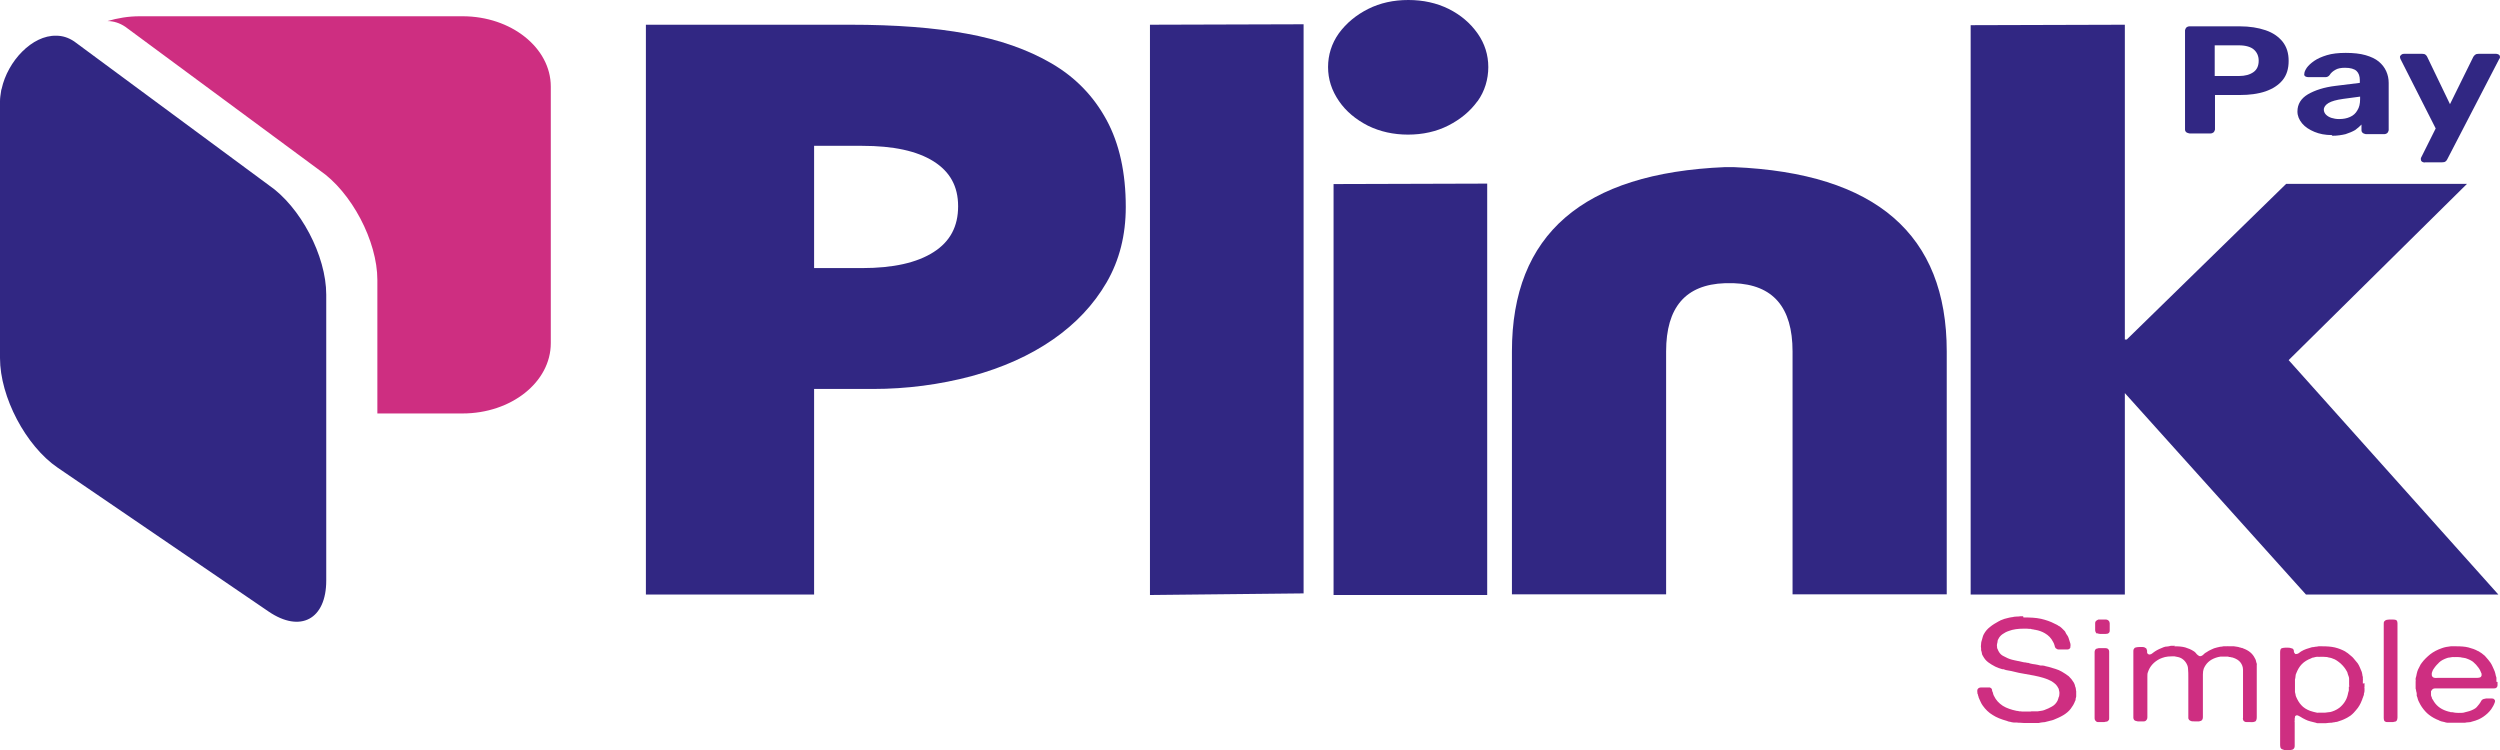
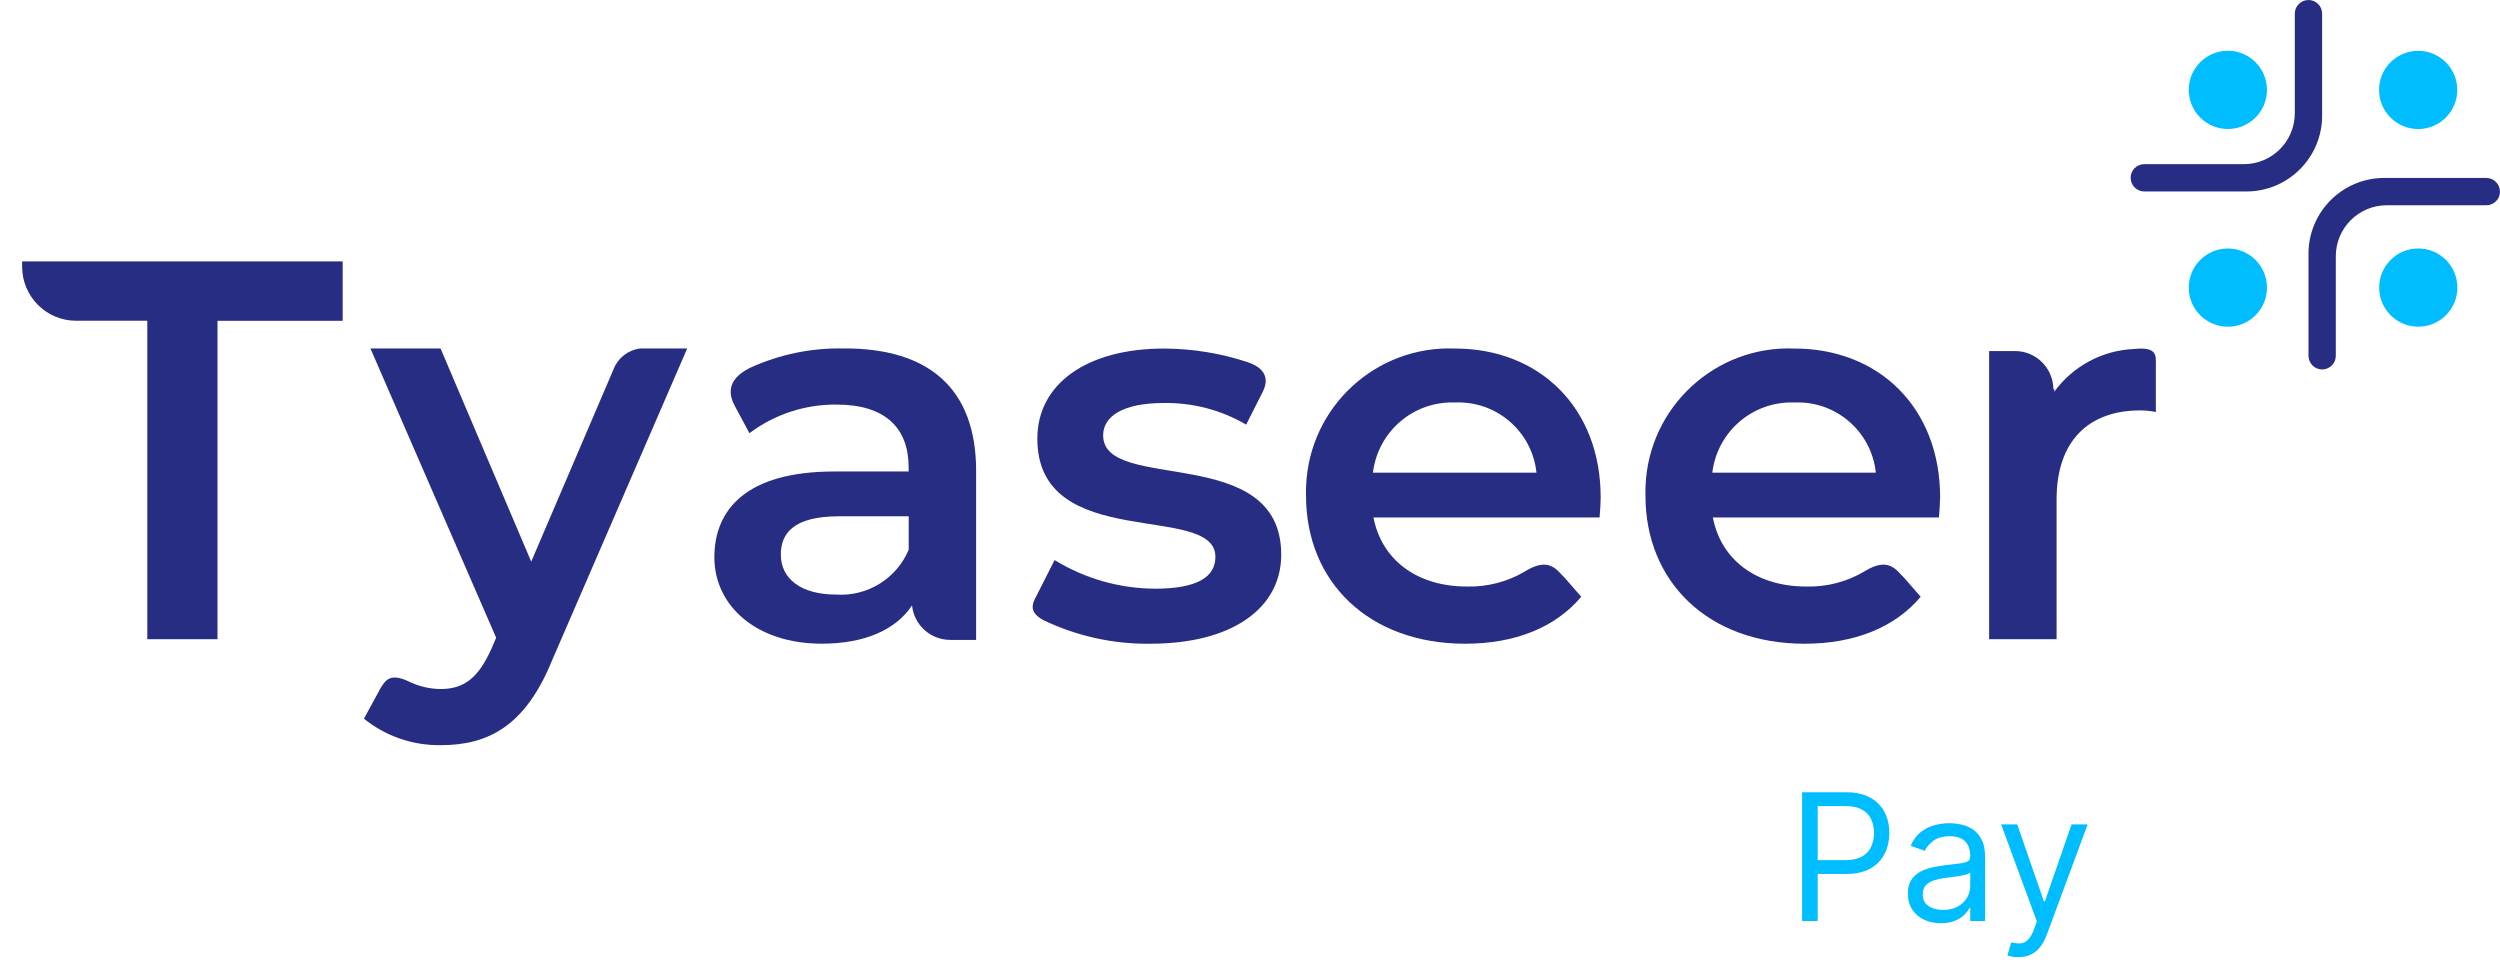
- <svg xmlns="http://www.w3.org/2000/svg" width="400" height="120" viewBox="0 0 400 120" fill="none">
-   <path d="M103.343 95.091V3.956H136.016C143.316 3.956 149.517 4.432 154.662 5.385C159.895 6.337 164.425 7.912 168.25 10.146C172.076 12.381 174.979 15.384 177.046 19.194C179.112 23.003 180.124 27.655 180.124 33.113C180.124 37.619 179.112 41.648 177.046 45.201C174.979 48.754 172.12 51.794 168.47 54.322C164.776 56.886 160.423 58.827 155.454 60.183C150.352 61.538 145.075 62.234 139.666 62.234H130.256V95.127H103.343V95.091ZM130.256 23.297V42.893H137.951C142.877 42.893 146.703 42.051 149.385 40.329C152.024 38.644 153.299 36.227 153.299 33.003C153.299 29.78 151.98 27.472 149.385 25.824C146.703 24.139 142.921 23.333 137.951 23.333H130.256V23.297Z" fill="#312783" />
-   <path d="M183.993 3.956L208.575 3.883V94.944L183.993 95.201V3.956Z" fill="#312783" />
-   <path d="M236.369 16.227C235.226 17.802 233.686 19.084 231.751 20.073C229.817 21.062 227.618 21.538 225.287 21.538C222.956 21.538 220.802 21.062 218.867 20.11C216.932 19.121 215.349 17.802 214.249 16.19C213.062 14.469 212.49 12.674 212.49 10.732C212.49 8.791 213.062 6.96 214.205 5.348C215.437 3.663 217.02 2.381 218.911 1.429C220.802 0.476 222.956 0 225.331 0C227.706 0 229.861 0.476 231.795 1.429C233.686 2.381 235.226 3.663 236.413 5.348C237.556 6.96 238.128 8.791 238.128 10.732C238.128 12.674 237.556 14.615 236.413 16.19L236.369 16.227ZM237.952 29.377V95.2H213.37V29.45L237.952 29.377Z" fill="#312783" />
-   <path d="M275.99 45.312C269.702 45.531 266.579 49.158 266.579 56.227V95.091H241.909V56.227C241.909 37.509 253.255 27.693 275.99 26.74H277.397C300.133 27.693 311.478 37.509 311.478 56.227V95.091H286.808V56.227C286.808 49.158 283.686 45.531 277.397 45.312H275.99Z" fill="#312783" />
-   <path d="M315.305 95.091V4.029L339.975 3.956V54.322H340.283L365.788 29.414H394.724L366.184 57.618L399.737 95.127H368.955L339.975 62.893V95.127H315.305V95.091Z" fill="#312783" />
-   <path d="M0.043 16.19C0.043 15.677 0.086 15.128 0.215 14.578C0.086 15.128 0.043 15.64 0.043 16.19Z" fill="#868686" />
-   <path d="M74.01 2.602H22.34C20.537 2.602 18.821 2.895 17.194 3.371C18.162 3.371 19.129 3.664 20.053 4.287L51.143 27.253C56.245 30.733 60.378 38.572 60.378 44.799V66.154H74.01C81.794 66.154 88.127 61.136 88.127 54.909V13.847C88.127 7.656 81.794 2.602 74.01 2.602Z" fill="#CE2E81" />
-   <path d="M52.199 47.179V92.893C52.199 99.083 48.065 101.317 42.964 97.838L9.235 74.834C4.134 71.354 0 63.516 0 57.289V16.19C0 15.677 0.088 15.128 0.176 14.578C0.176 14.469 0.22 14.322 0.264 14.212C1.231 9.78 5.145 5.604 9.015 5.714C9.982 5.714 10.95 6.007 11.873 6.63L42.964 29.597C48.065 33.076 52.199 40.915 52.199 47.142V47.179Z" fill="#312783" />
-   <path d="M350.352 21.356C350.352 21.356 349.956 21.282 349.824 21.172C349.692 21.062 349.604 20.916 349.604 20.733V4.836C349.604 4.836 349.692 4.506 349.824 4.396C349.956 4.286 350.132 4.213 350.352 4.213H358.356C359.939 4.213 361.302 4.433 362.489 4.836C363.677 5.239 364.556 5.861 365.216 6.667C365.875 7.51 366.183 8.499 366.183 9.744C366.183 10.989 365.875 12.015 365.216 12.821C364.556 13.627 363.633 14.213 362.489 14.616C361.302 15.019 359.939 15.202 358.356 15.202H354.398V20.733C354.398 20.733 354.31 21.062 354.178 21.172C354.046 21.282 353.87 21.356 353.65 21.356H350.308H350.352ZM354.354 12.162H358.224C359.235 12.162 359.983 11.942 360.554 11.539C361.126 11.136 361.39 10.513 361.39 9.707C361.39 8.975 361.126 8.389 360.642 7.949C360.159 7.51 359.323 7.253 358.224 7.253H354.354V12.162Z" fill="#312783" />
-   <path d="M373.087 21.612C372.031 21.612 371.108 21.429 370.316 21.099C369.525 20.77 368.821 20.33 368.337 19.744C367.854 19.158 367.59 18.535 367.59 17.839C367.59 16.667 368.162 15.751 369.261 15.092C370.404 14.432 371.855 13.956 373.702 13.737L377.572 13.26V12.821C377.572 12.198 377.396 11.685 377.045 11.356C376.693 11.026 376.077 10.843 375.198 10.843C374.538 10.843 374.01 10.953 373.658 11.172C373.263 11.392 372.955 11.649 372.735 12.015C372.559 12.235 372.339 12.345 372.075 12.345H369.305C369.305 12.345 368.909 12.308 368.821 12.198C368.689 12.088 368.645 11.978 368.689 11.832C368.689 11.539 368.821 11.246 369.085 10.843C369.349 10.476 369.745 10.11 370.272 9.744C370.8 9.378 371.46 9.085 372.295 8.828C373.131 8.572 374.142 8.462 375.329 8.462C376.517 8.462 377.616 8.572 378.496 8.828C379.375 9.085 380.079 9.414 380.607 9.854C381.134 10.293 381.53 10.806 381.794 11.392C382.058 11.978 382.19 12.601 382.19 13.26V20.843C382.19 20.843 382.102 21.172 381.97 21.282C381.838 21.392 381.662 21.465 381.442 21.465H378.54C378.54 21.465 378.188 21.392 378.056 21.282C377.924 21.172 377.836 21.026 377.836 20.843V19.927C377.572 20.22 377.22 20.513 376.825 20.806C376.385 21.062 375.857 21.282 375.286 21.465C374.67 21.612 373.966 21.722 373.175 21.722L373.087 21.612ZM374.274 19.048C374.934 19.048 375.505 18.938 375.989 18.718C376.517 18.498 376.913 18.132 377.176 17.656C377.484 17.18 377.616 16.594 377.616 15.861V15.458L374.89 15.825C373.834 15.971 373.043 16.191 372.559 16.484C372.075 16.777 371.811 17.143 371.811 17.546C371.811 17.839 371.943 18.132 372.163 18.352C372.383 18.572 372.691 18.755 373.043 18.865C373.395 18.975 373.79 19.048 374.23 19.048H374.274Z" fill="#312783" />
-   <path d="M387.951 26.008C387.951 26.008 387.643 25.971 387.511 25.861C387.379 25.751 387.335 25.641 387.335 25.495C387.335 25.495 387.335 25.421 387.335 25.348C387.335 25.275 387.379 25.238 387.423 25.128L389.71 20.55L384.081 9.451C384.081 9.451 383.993 9.231 383.993 9.121C383.993 8.975 384.081 8.865 384.213 8.755C384.345 8.645 384.477 8.608 384.653 8.608H387.511C387.775 8.608 387.951 8.645 388.083 8.755C388.215 8.865 388.303 8.975 388.347 9.085L391.997 16.667L395.735 9.085C395.735 9.085 395.911 8.828 396.042 8.755C396.174 8.645 396.35 8.608 396.614 8.608H399.385C399.385 8.608 399.692 8.645 399.824 8.755C399.956 8.865 400 8.975 400 9.121C400 9.194 400 9.304 399.868 9.451L391.557 25.495C391.557 25.495 391.425 25.751 391.293 25.824C391.161 25.934 390.985 25.971 390.721 25.971H387.951V26.008Z" fill="#312783" />
-   <path d="M323.747 98.791C324.803 98.791 325.726 98.827 326.562 99.01C327.353 99.194 328.101 99.45 328.716 99.78C328.848 99.853 328.936 99.889 329.024 99.926C329.112 99.963 329.244 100.036 329.332 100.109C329.332 100.109 329.42 100.182 329.464 100.182C329.464 100.182 329.552 100.219 329.596 100.256C329.596 100.256 329.684 100.329 329.728 100.366C329.772 100.402 329.816 100.439 329.86 100.476C329.948 100.549 329.992 100.622 330.08 100.695C330.168 100.769 330.212 100.842 330.3 100.915C330.388 100.988 330.431 101.062 330.475 101.171C330.519 101.245 330.563 101.355 330.607 101.428C330.783 101.648 330.915 101.867 331.003 102.16C331.091 102.417 331.179 102.71 331.267 103.003C331.267 103.113 331.311 103.259 331.267 103.406C331.267 103.552 331.267 103.662 331.179 103.736C331.091 103.845 330.959 103.919 330.739 103.919C330.519 103.919 330.344 103.919 330.124 103.919H329.86C329.86 103.919 329.728 103.919 329.64 103.919C329.552 103.919 329.464 103.919 329.42 103.919C329.376 103.919 329.288 103.919 329.2 103.882C329.2 103.882 329.112 103.882 329.068 103.809C329.068 103.809 328.98 103.772 328.936 103.736C328.804 103.589 328.76 103.443 328.716 103.223C328.672 103.04 328.585 102.856 328.497 102.71C328.189 102.087 327.749 101.648 327.177 101.318C326.738 101.062 326.254 100.878 325.638 100.769C325.506 100.769 325.418 100.732 325.286 100.695C325.154 100.695 325.066 100.695 324.935 100.622H324.715C324.715 100.622 324.407 100.585 324.275 100.585H323.835C322.868 100.585 322.076 100.695 321.417 100.952C321.065 101.062 320.713 101.245 320.405 101.465C320.097 101.684 319.877 101.941 319.745 102.234C319.658 102.344 319.614 102.49 319.614 102.6C319.614 102.747 319.57 102.856 319.526 103.04C319.526 103.15 319.482 103.296 319.526 103.443C319.526 103.589 319.526 103.736 319.614 103.845C319.745 104.212 319.921 104.468 320.097 104.651C320.273 104.834 320.581 105.018 320.933 105.164C321.329 105.384 321.768 105.53 322.296 105.64C322.78 105.75 323.307 105.86 323.835 105.97C324.011 105.97 324.187 106.007 324.319 106.043C324.495 106.043 324.671 106.08 324.803 106.153C325.066 106.226 325.33 106.263 325.638 106.3C325.902 106.336 326.21 106.41 326.474 106.483C326.562 106.483 326.606 106.483 326.65 106.483C326.694 106.483 326.782 106.483 326.826 106.483C327.001 106.483 327.177 106.556 327.309 106.593C327.485 106.629 327.661 106.666 327.793 106.703C328.145 106.812 328.541 106.922 328.892 107.032C329.244 107.142 329.596 107.289 329.904 107.472C330.3 107.692 330.651 107.948 331.003 108.204C331.311 108.497 331.575 108.827 331.795 109.193C331.883 109.34 331.927 109.486 331.971 109.596C331.971 109.743 332.059 109.889 332.103 110.036C332.103 110.109 332.147 110.219 332.147 110.292C332.147 110.366 332.147 110.475 332.191 110.585V111.061C332.191 111.061 332.191 111.171 332.191 111.245V111.428C332.191 111.428 332.147 111.684 332.103 111.794C332.103 111.941 332.103 112.051 332.015 112.16C331.927 112.38 331.839 112.6 331.707 112.82C331.575 113.04 331.443 113.223 331.311 113.406C331.003 113.809 330.607 114.138 330.124 114.431C329.64 114.724 329.112 114.944 328.585 115.164C328.409 115.237 328.233 115.274 328.057 115.311C327.881 115.347 327.705 115.42 327.485 115.457C327.265 115.53 327.089 115.567 326.869 115.567C326.65 115.567 326.43 115.64 326.21 115.677C326.122 115.677 326.034 115.677 325.902 115.677C325.77 115.677 325.682 115.677 325.594 115.677C325.462 115.677 325.374 115.677 325.242 115.677C325.11 115.677 325.023 115.677 324.891 115.677C324.803 115.677 324.671 115.677 324.495 115.677C324.319 115.677 324.187 115.677 324.099 115.677H323.791C323.791 115.677 323.439 115.64 323.22 115.64C323 115.64 322.868 115.64 322.692 115.604C322.604 115.604 322.56 115.604 322.472 115.604C322.384 115.604 322.296 115.604 322.208 115.604C321.988 115.604 321.812 115.53 321.636 115.494C321.461 115.494 321.285 115.42 321.109 115.347C320.185 115.091 319.438 114.798 318.822 114.395C318.206 114.029 317.679 113.516 317.239 112.893C317.107 112.71 316.975 112.49 316.887 112.27C316.799 112.05 316.667 111.831 316.579 111.574C316.579 111.464 316.535 111.391 316.491 111.281C316.491 111.171 316.491 111.098 316.403 111.025C316.403 110.878 316.359 110.732 316.359 110.549C316.359 110.366 316.403 110.256 316.491 110.182C316.579 110.073 316.755 109.999 316.931 109.999C317.151 109.999 317.371 109.999 317.547 109.999H317.767C317.767 109.999 317.899 109.999 317.986 109.999C318.074 109.999 318.162 109.999 318.206 109.999C318.25 109.999 318.338 109.999 318.382 109.999C318.514 110.073 318.602 110.109 318.646 110.182C318.69 110.256 318.734 110.329 318.734 110.439C318.734 110.512 318.734 110.622 318.822 110.695C318.822 110.805 318.91 110.915 318.91 111.025C318.91 111.135 318.998 111.245 319.042 111.355C319.35 112.014 319.833 112.527 320.449 112.93C320.757 113.113 321.109 113.296 321.461 113.406C321.812 113.516 322.208 113.662 322.648 113.735C322.78 113.735 322.956 113.772 323.088 113.809C323.22 113.809 323.395 113.809 323.527 113.845C323.527 113.845 323.615 113.845 323.659 113.845C323.703 113.845 323.791 113.845 323.835 113.845C323.923 113.845 324.011 113.845 324.099 113.845C324.187 113.845 324.275 113.845 324.407 113.845C324.495 113.845 324.583 113.845 324.715 113.845C324.847 113.845 324.979 113.845 325.067 113.809H325.242C325.242 113.809 325.418 113.809 325.506 113.809C325.594 113.809 325.682 113.809 325.77 113.809C325.814 113.809 325.858 113.809 325.902 113.809C325.946 113.809 325.99 113.809 326.078 113.809C326.21 113.809 326.386 113.735 326.562 113.735C326.738 113.735 326.869 113.662 327.045 113.626C327.529 113.442 327.969 113.259 328.321 113.04C328.716 112.82 328.98 112.527 329.2 112.124C329.244 112.014 329.288 111.867 329.332 111.757C329.332 111.648 329.42 111.501 329.464 111.391C329.464 111.281 329.508 111.135 329.508 110.952C329.508 110.768 329.508 110.659 329.464 110.549C329.464 110.475 329.42 110.402 329.42 110.366C329.42 110.329 329.42 110.256 329.376 110.182C329.244 109.926 329.112 109.706 328.936 109.523C328.76 109.34 328.541 109.193 328.277 109.01C327.881 108.79 327.441 108.607 326.957 108.461C326.474 108.314 325.99 108.204 325.462 108.095C324.935 107.985 324.407 107.911 323.835 107.801C323.263 107.692 322.736 107.618 322.252 107.472C321.944 107.399 321.68 107.325 321.373 107.289C321.065 107.252 320.801 107.179 320.537 107.069C320.537 107.069 320.493 107.069 320.449 107.069C320.405 107.069 320.405 107.069 320.361 107.069C320.185 106.996 320.009 106.959 319.789 106.886C319.614 106.812 319.438 106.739 319.262 106.666C318.822 106.446 318.47 106.226 318.118 105.97C317.767 105.714 317.503 105.384 317.283 104.981C317.195 104.834 317.107 104.688 317.107 104.541C317.107 104.395 317.019 104.212 316.975 104.029C316.975 103.955 316.975 103.919 316.975 103.882C316.975 103.845 316.975 103.772 316.975 103.736C316.931 103.552 316.931 103.333 316.975 103.04C316.975 102.747 317.063 102.527 317.107 102.38C317.151 102.197 317.195 102.051 317.239 101.904C317.283 101.758 317.327 101.611 317.415 101.465C317.679 100.988 317.986 100.622 318.426 100.292C318.822 99.963 319.262 99.706 319.789 99.413C319.789 99.413 319.877 99.377 319.921 99.34C319.965 99.34 320.009 99.34 320.053 99.267C320.449 99.084 320.933 98.937 321.461 98.827C321.592 98.827 321.724 98.754 321.856 98.754C321.988 98.754 322.12 98.717 322.252 98.681C322.384 98.681 322.56 98.644 322.736 98.644C322.912 98.644 323.088 98.644 323.22 98.607C323.263 98.607 323.351 98.607 323.483 98.607C323.615 98.607 323.659 98.607 323.703 98.607L323.747 98.791Z" fill="#CE2E81" />
-   <path d="M335.445 101.356C335.445 101.356 335.225 101.099 335.225 100.843C335.225 100.623 335.225 100.367 335.225 100.147V99.744C335.225 99.744 335.225 99.487 335.313 99.414C335.401 99.304 335.532 99.194 335.752 99.121C335.752 99.121 335.84 99.121 335.884 99.121C335.928 99.121 335.972 99.121 336.016 99.121C336.324 99.121 336.632 99.121 336.896 99.121C337.16 99.121 337.336 99.231 337.467 99.414C337.511 99.524 337.555 99.634 337.555 99.744V100.147C337.555 100.44 337.555 100.696 337.555 100.916C337.555 101.172 337.423 101.319 337.204 101.392C337.116 101.392 337.028 101.429 336.896 101.429H336.016C336.016 101.429 335.664 101.392 335.533 101.319L335.445 101.356ZM337.467 114.432C337.467 114.432 337.467 114.725 337.467 114.908C337.467 115.055 337.467 115.202 337.335 115.275C337.292 115.385 337.204 115.421 337.072 115.458C336.94 115.458 336.852 115.495 336.676 115.531H336.28C336.06 115.531 335.84 115.531 335.664 115.531C335.489 115.531 335.357 115.421 335.269 115.311C335.181 115.202 335.137 115.092 335.137 114.945V104.286C335.137 104.286 335.181 103.993 335.269 103.92C335.313 103.846 335.401 103.81 335.489 103.773C335.576 103.773 335.664 103.736 335.796 103.7C335.796 103.7 335.884 103.7 335.928 103.7C335.972 103.7 336.016 103.7 336.06 103.7C336.28 103.7 336.544 103.7 336.808 103.7C337.072 103.7 337.248 103.773 337.335 103.883C337.423 103.993 337.467 104.103 337.467 104.249V114.432Z" fill="#CE2E81" />
-   <path d="M347.845 103.406C348.549 103.406 349.121 103.443 349.648 103.589C350.132 103.736 350.572 103.919 350.968 104.175C351.099 104.249 351.231 104.359 351.319 104.469C351.407 104.615 351.539 104.725 351.671 104.835C351.671 104.835 351.759 104.908 351.847 104.945C351.935 104.981 352.023 105.018 352.111 104.981C352.287 104.945 352.463 104.835 352.595 104.688C352.727 104.542 352.858 104.432 353.034 104.359C353.298 104.175 353.562 104.029 353.826 103.919C354.09 103.773 354.398 103.663 354.749 103.589C354.881 103.553 355.057 103.516 355.233 103.48C355.409 103.48 355.585 103.443 355.761 103.406C355.849 103.406 355.937 103.406 356.025 103.406H356.289C356.289 103.406 356.508 103.37 356.684 103.406C356.86 103.406 356.948 103.406 357.036 103.406C357.124 103.406 357.256 103.406 357.432 103.406C357.608 103.406 357.74 103.48 357.916 103.48C358.092 103.48 358.223 103.553 358.355 103.589C358.443 103.589 358.531 103.626 358.619 103.663C358.707 103.663 358.795 103.663 358.883 103.736C359.807 104.066 360.422 104.578 360.774 105.311C360.862 105.421 360.906 105.567 360.95 105.714C360.95 105.86 361.038 106.007 361.082 106.19C361.082 106.227 361.126 106.3 361.082 106.337C361.082 106.373 361.082 106.447 361.082 106.483V106.703C361.082 106.703 361.082 106.849 361.082 106.923C361.082 106.996 361.082 107.069 361.082 107.142V113.882C361.082 114.139 361.082 114.432 361.082 114.761C361.082 115.091 360.994 115.311 360.862 115.421C360.774 115.457 360.686 115.494 360.51 115.531C360.334 115.567 360.158 115.531 359.982 115.531C359.807 115.531 359.631 115.531 359.455 115.531C359.279 115.531 359.147 115.494 359.103 115.421C358.971 115.384 358.927 115.274 358.883 115.128C358.883 115.018 358.839 114.945 358.883 114.835C358.883 114.725 358.883 114.652 358.883 114.542C358.883 114.468 358.883 114.395 358.883 114.285C358.883 114.175 358.883 114.102 358.883 113.992V108.571C358.883 108.058 358.883 107.582 358.883 107.142C358.883 106.703 358.707 106.3 358.487 106.007C358.223 105.641 357.784 105.384 357.212 105.201C357.08 105.201 356.992 105.164 356.86 105.128C356.728 105.128 356.596 105.128 356.508 105.055C356.42 105.055 356.333 105.055 356.157 105.055C355.981 105.055 355.893 105.055 355.805 105.055C355.717 105.055 355.629 105.055 355.541 105.055C355.453 105.055 355.365 105.055 355.277 105.055C355.013 105.091 354.749 105.164 354.53 105.238C353.562 105.567 352.946 106.153 352.595 106.996C352.507 107.252 352.463 107.545 352.463 107.912C352.463 108.241 352.463 108.608 352.463 108.937V114.761C352.463 114.945 352.419 115.091 352.331 115.201C352.243 115.311 352.067 115.384 351.847 115.421C351.627 115.421 351.407 115.421 351.143 115.421C350.836 115.421 350.616 115.421 350.44 115.311C350.264 115.238 350.176 115.091 350.132 114.945C350.132 114.761 350.132 114.578 350.132 114.359V108.388C350.132 107.912 350.132 107.436 350.088 107.033C350.088 106.593 349.912 106.263 349.692 105.934C349.472 105.641 349.252 105.458 348.989 105.311C348.725 105.164 348.373 105.091 347.933 105.018C347.845 105.018 347.801 105.018 347.713 105.018H347.449C347.054 105.018 346.702 105.055 346.394 105.128C346.086 105.201 345.822 105.311 345.559 105.421C344.635 105.897 343.975 106.593 343.668 107.545C343.58 107.729 343.58 107.985 343.58 108.241C343.58 108.498 343.58 108.754 343.58 108.974V114.725C343.58 114.945 343.536 115.091 343.404 115.238C343.316 115.348 343.184 115.421 343.008 115.421C342.832 115.421 342.612 115.421 342.436 115.421H342.041C342.041 115.421 341.821 115.384 341.733 115.348C341.645 115.348 341.557 115.274 341.469 115.201C341.381 115.091 341.337 114.981 341.337 114.835V104.139C341.337 104.139 341.337 103.882 341.469 103.773C341.513 103.663 341.601 103.626 341.733 103.589C341.865 103.553 342.128 103.516 342.436 103.516C342.744 103.516 343.008 103.516 343.14 103.589C343.272 103.663 343.404 103.736 343.448 103.809C343.448 103.882 343.492 103.992 343.536 104.102C343.536 104.212 343.536 104.322 343.536 104.395C343.536 104.505 343.58 104.578 343.668 104.615C343.712 104.688 343.8 104.725 343.931 104.725C343.931 104.725 344.019 104.688 344.063 104.688C344.107 104.688 344.151 104.688 344.195 104.652C344.327 104.578 344.415 104.505 344.503 104.432C344.591 104.359 344.723 104.285 344.811 104.212C345.207 103.956 345.69 103.736 346.174 103.553C346.35 103.48 346.526 103.443 346.746 103.443C346.922 103.443 347.142 103.37 347.318 103.333C347.449 103.333 347.537 103.333 347.669 103.333C347.801 103.333 347.889 103.333 348.021 103.333L347.845 103.406Z" fill="#CE2E81" />
-   <path d="M378.321 109.304C378.321 109.304 378.321 109.487 378.321 109.597C378.321 109.707 378.321 109.816 378.321 109.89C378.321 109.963 378.277 110.036 378.321 110.109C378.321 110.183 378.321 110.256 378.321 110.293C378.321 110.403 378.321 110.476 378.321 110.549C378.321 110.696 378.277 110.842 378.233 110.952C378.233 111.098 378.233 111.245 378.145 111.355C378.145 111.465 378.057 111.611 378.013 111.721C378.013 111.831 377.925 111.941 377.881 112.087C377.661 112.674 377.353 113.186 376.958 113.626C376.826 113.772 376.738 113.882 376.606 114.029C376.474 114.175 376.342 114.285 376.21 114.395L376.078 114.505C376.078 114.505 375.814 114.652 375.726 114.725C375.594 114.798 375.506 114.871 375.33 114.945C375.111 115.054 374.891 115.164 374.671 115.238C374.407 115.311 374.187 115.421 373.923 115.494C373.791 115.494 373.615 115.531 373.483 115.567C373.352 115.567 373.22 115.604 373.044 115.641H372.956C372.956 115.641 372.912 115.641 372.868 115.641C372.692 115.641 372.472 115.677 372.12 115.714C371.812 115.714 371.549 115.714 371.373 115.714H371.241C371.241 115.714 370.977 115.714 370.889 115.714C370.757 115.714 370.669 115.714 370.537 115.641C370.229 115.567 369.921 115.494 369.658 115.421C369.394 115.348 369.13 115.274 368.866 115.128C368.558 114.981 368.294 114.835 368.075 114.688C367.987 114.652 367.899 114.578 367.723 114.505C367.591 114.432 367.415 114.432 367.327 114.505C367.239 114.542 367.195 114.615 367.195 114.688C367.195 114.761 367.195 114.835 367.151 114.945C367.151 114.981 367.151 115.054 367.151 115.091C367.151 115.128 367.151 115.201 367.151 115.274C367.151 115.384 367.107 115.457 367.151 115.567C367.151 115.677 367.151 115.787 367.151 115.86V119.304C367.151 119.523 367.107 119.706 366.975 119.816C366.887 119.926 366.755 119.963 366.535 119.999C366.315 119.999 366.14 119.999 365.92 119.999H365.48C365.48 119.999 365.26 119.926 365.172 119.89C365.084 119.89 365.04 119.816 364.952 119.743C364.864 119.633 364.82 119.45 364.82 119.23C364.82 119.01 364.82 118.791 364.82 118.644V104.835C364.82 104.652 364.82 104.469 364.82 104.285C364.82 104.102 364.864 103.919 364.952 103.809C364.996 103.736 365.128 103.699 365.304 103.663C365.48 103.626 365.7 103.626 365.92 103.626C366.14 103.626 366.359 103.626 366.535 103.699C366.711 103.736 366.843 103.773 366.887 103.846C366.975 103.919 367.019 104.029 367.019 104.139C367.019 104.249 367.019 104.359 367.107 104.469C367.107 104.505 367.195 104.542 367.195 104.578C367.195 104.615 367.239 104.615 367.283 104.652C367.503 104.652 367.635 104.615 367.811 104.505C367.943 104.395 368.075 104.285 368.206 104.212C368.69 103.919 369.262 103.736 369.921 103.553C370.097 103.553 370.273 103.516 370.449 103.48C370.625 103.48 370.801 103.443 370.977 103.406C371.065 103.406 371.153 103.406 371.241 103.406C371.373 103.406 371.417 103.406 371.461 103.406C372.252 103.406 372.956 103.443 373.571 103.589C374.187 103.736 374.715 103.956 375.199 104.212C375.286 104.285 375.374 104.322 375.462 104.395C375.55 104.432 375.638 104.505 375.726 104.578L375.814 104.652C375.814 104.652 375.858 104.688 375.902 104.725C375.99 104.798 376.078 104.871 376.21 104.981C376.342 105.091 376.43 105.164 376.518 105.274C376.738 105.531 376.958 105.824 377.221 106.117C377.353 106.3 377.485 106.556 377.573 106.776C377.661 107.033 377.793 107.252 377.881 107.509C377.881 107.619 377.969 107.765 377.969 107.912C377.969 108.058 378.013 108.168 378.057 108.315C378.057 108.388 378.057 108.425 378.057 108.498C378.057 108.534 378.057 108.608 378.057 108.644C378.057 108.718 378.101 108.791 378.057 108.901C378.057 109.011 378.057 109.084 378.057 109.157V109.377L378.321 109.304ZM375.858 109.926C375.858 109.926 375.902 109.743 375.858 109.633C375.858 109.523 375.858 109.414 375.858 109.34C375.858 109.084 375.858 108.827 375.858 108.608C375.858 108.388 375.77 108.168 375.682 107.948C375.682 107.838 375.594 107.765 375.594 107.655C375.594 107.545 375.506 107.472 375.462 107.362C375.243 106.959 374.935 106.556 374.495 106.153C374.055 105.787 373.659 105.494 373.264 105.384C373.132 105.311 372.956 105.274 372.824 105.238C372.648 105.238 372.516 105.164 372.34 105.128C372.164 105.128 371.988 105.091 371.768 105.091H371.153C371.153 105.091 371.065 105.128 370.933 105.091C370.845 105.091 370.757 105.091 370.669 105.091C370.493 105.091 370.361 105.164 370.185 105.201C370.009 105.201 369.877 105.274 369.746 105.348C369.174 105.567 368.69 105.86 368.294 106.263C367.899 106.666 367.635 107.142 367.415 107.692C367.327 107.875 367.283 108.022 367.283 108.205C367.283 108.388 367.239 108.534 367.195 108.718C367.195 108.791 367.195 108.827 367.195 108.901C367.195 108.974 367.195 109.011 367.195 109.084V109.267C367.195 109.267 367.195 109.45 367.195 109.597C367.195 109.743 367.195 109.853 367.195 109.926V110.109C367.195 110.109 367.195 110.219 367.195 110.293C367.195 110.366 367.195 110.403 367.195 110.439C367.195 110.476 367.195 110.549 367.195 110.586C367.195 110.622 367.195 110.696 367.195 110.732C367.195 110.842 367.283 110.989 367.283 111.098C367.283 111.208 367.327 111.355 367.371 111.465C367.591 111.978 367.855 112.454 368.206 112.82C368.558 113.223 369.042 113.516 369.614 113.736C369.965 113.846 370.317 113.956 370.713 114.029C370.801 114.029 370.845 114.065 370.933 114.029C371.021 114.029 371.065 114.029 371.153 114.029H371.373C371.373 114.029 371.637 114.029 371.768 114.029H371.988C371.988 114.029 372.384 113.992 372.56 113.956C372.736 113.956 372.912 113.919 373.132 113.846C373.703 113.663 374.187 113.37 374.539 113.04C374.891 112.71 375.199 112.307 375.418 111.831C375.506 111.611 375.594 111.392 375.638 111.172C375.682 110.952 375.726 110.732 375.814 110.476C375.814 110.403 375.814 110.329 375.814 110.256C375.814 110.183 375.814 110.109 375.814 110.036V109.853L375.858 109.926Z" fill="#CE2E81" />
-   <path d="M382.102 99.121H382.85C383.113 99.121 383.333 99.158 383.465 99.268C383.553 99.377 383.597 99.524 383.597 99.707C383.597 99.89 383.597 100.073 383.597 100.257V114.799C383.597 115.018 383.553 115.165 383.465 115.311C383.421 115.385 383.333 115.421 383.245 115.458C383.157 115.458 383.026 115.495 382.894 115.531H382.498C382.498 115.531 382.102 115.531 381.926 115.531C381.75 115.531 381.618 115.458 381.53 115.385C381.442 115.275 381.398 115.092 381.398 114.908C381.398 114.725 381.398 114.542 381.398 114.322V100.367C381.398 100.367 381.398 100 381.398 99.817C381.398 99.634 381.398 99.487 381.53 99.377C381.618 99.268 381.75 99.194 381.926 99.158C381.926 99.158 382.014 99.158 382.058 99.158C382.102 99.158 382.146 99.158 382.19 99.158L382.102 99.121Z" fill="#CE2E81" />
-   <path d="M399.605 109.12C399.605 109.12 399.605 109.45 399.605 109.633C399.605 109.816 399.517 109.963 399.429 110.036C399.341 110.109 399.209 110.146 399.033 110.146C398.857 110.146 398.681 110.146 398.417 110.146C398.153 110.146 397.978 110.146 397.758 110.146C397.538 110.146 397.362 110.146 397.186 110.146H390.106C390.106 110.146 389.798 110.146 389.666 110.146C389.534 110.146 389.402 110.146 389.314 110.219C389.226 110.219 389.183 110.329 389.095 110.403C389.095 110.439 389.007 110.512 388.963 110.586C388.963 110.659 388.963 110.769 388.963 110.842C388.963 110.915 388.963 110.989 388.963 111.062C388.963 111.135 388.963 111.172 388.963 111.245C388.963 111.355 389.051 111.501 389.095 111.611C389.095 111.758 389.183 111.868 389.27 111.978C389.71 112.82 390.414 113.406 391.381 113.736C391.513 113.772 391.601 113.809 391.733 113.846C391.865 113.846 391.997 113.919 392.129 113.956C392.173 113.956 392.261 113.956 392.393 113.956C392.657 114.029 393.008 114.065 393.404 114.065C393.8 114.065 394.152 114.065 394.416 113.956C394.679 113.882 394.899 113.846 395.119 113.772C395.339 113.699 395.515 113.626 395.735 113.516C395.955 113.406 396.131 113.296 396.263 113.15C396.394 113.003 396.526 112.857 396.658 112.674C396.79 112.527 396.878 112.344 396.966 112.197C397.054 112.014 397.186 111.904 397.406 111.831C397.494 111.831 397.582 111.794 397.758 111.758C397.934 111.758 398.11 111.758 398.241 111.758C398.417 111.758 398.549 111.758 398.725 111.758C398.857 111.758 398.989 111.794 399.033 111.868C399.209 111.978 399.253 112.161 399.165 112.381C399.033 112.783 398.813 113.15 398.593 113.479C398.241 113.956 397.802 114.359 397.318 114.688C396.834 115.018 396.263 115.274 395.515 115.457C395.339 115.531 395.163 115.567 394.943 115.567C394.767 115.567 394.548 115.604 394.372 115.641C394.284 115.641 394.196 115.641 394.108 115.641C394.02 115.641 393.932 115.641 393.844 115.641H393.58C393.58 115.641 393.36 115.641 393.272 115.641C393.184 115.641 393.052 115.641 392.964 115.641H392.701C392.701 115.641 392.525 115.641 392.437 115.641C392.349 115.641 392.305 115.641 392.217 115.641C392.129 115.641 392.041 115.641 391.909 115.641C391.777 115.641 391.689 115.641 391.601 115.641C391.425 115.641 391.249 115.567 391.117 115.531C390.942 115.494 390.81 115.457 390.634 115.421C390.546 115.421 390.502 115.384 390.458 115.348C390.414 115.348 390.326 115.348 390.282 115.274C390.018 115.164 389.71 115.054 389.402 114.871C388.875 114.578 388.391 114.212 388.039 113.809C387.643 113.37 387.336 112.93 387.072 112.381C386.984 112.197 386.896 112.051 386.852 111.868C386.808 111.685 386.764 111.501 386.676 111.318C386.676 111.245 386.676 111.208 386.676 111.172C386.676 111.135 386.676 111.062 386.676 110.989C386.676 110.879 386.632 110.732 386.588 110.586C386.588 110.439 386.544 110.293 386.5 110.183V109.853C386.5 109.853 386.5 109.707 386.5 109.597C386.5 109.487 386.5 109.377 386.5 109.304V109.047C386.5 109.047 386.544 108.901 386.5 108.791C386.5 108.718 386.5 108.608 386.5 108.534C386.588 108.278 386.632 108.058 386.676 107.802C386.72 107.545 386.808 107.326 386.896 107.106C386.984 106.923 387.072 106.776 387.16 106.593C387.248 106.41 387.336 106.227 387.467 106.08C387.863 105.531 388.347 105.091 388.831 104.688C389.358 104.285 389.974 103.956 390.722 103.699C390.942 103.626 391.161 103.553 391.381 103.516C391.601 103.48 391.865 103.443 392.129 103.406C392.217 103.406 392.305 103.406 392.393 103.406C392.481 103.406 392.569 103.406 392.657 103.406C392.657 103.406 392.745 103.406 392.788 103.406C392.832 103.406 392.876 103.406 392.92 103.406C393.712 103.406 394.372 103.443 394.943 103.589C395.515 103.736 396.043 103.919 396.482 104.175C396.57 104.175 396.658 104.249 396.702 104.285C396.746 104.322 396.834 104.395 396.878 104.395C397.01 104.505 397.186 104.578 397.318 104.725C397.494 104.835 397.626 104.981 397.714 105.091C398.022 105.421 398.241 105.714 398.461 106.007C398.593 106.19 398.681 106.373 398.769 106.556C398.857 106.74 398.945 106.959 399.033 107.142C399.121 107.326 399.209 107.545 399.253 107.765C399.297 107.985 399.341 108.205 399.429 108.425C399.429 108.534 399.429 108.644 399.429 108.754C399.429 108.864 399.429 108.974 399.429 109.084L399.605 109.12ZM396.922 108.351C396.922 108.351 397.01 108.205 397.054 108.095C397.054 107.985 397.054 107.875 397.054 107.802C396.922 107.472 396.79 107.142 396.57 106.849C396.307 106.483 396.043 106.19 395.735 105.934C395.427 105.677 395.031 105.494 394.504 105.311C394.372 105.311 394.24 105.238 394.108 105.238C393.976 105.238 393.844 105.201 393.712 105.164C393.58 105.164 393.404 105.128 393.228 105.128H392.745C392.745 105.128 392.613 105.164 392.569 105.128C392.481 105.128 392.437 105.128 392.393 105.128C392.261 105.128 392.085 105.201 391.953 105.201C391.821 105.201 391.689 105.238 391.557 105.274C391.029 105.458 390.59 105.677 390.282 105.97C389.974 106.263 389.666 106.593 389.402 106.996C389.358 107.069 389.27 107.179 389.226 107.289C389.183 107.399 389.139 107.545 389.095 107.655C389.095 107.802 389.051 107.912 389.095 108.058C389.095 108.168 389.183 108.278 389.27 108.351C389.402 108.461 389.666 108.498 390.018 108.461C390.37 108.461 390.678 108.461 390.942 108.461H395.163C395.427 108.461 395.779 108.461 396.175 108.461C396.57 108.461 396.834 108.425 396.966 108.278L396.922 108.351Z" fill="#CE2E81" />
+ <svg xmlns="http://www.w3.org/2000/svg" width="452" height="174" viewBox="0 0 452 174" fill="none">
+   <g filter="url(#filter0_d_539_7159)">
+     <path fill-rule="evenodd" clip-rule="evenodd" d="M152.77 63.009C146.838 62.846 140.952 64.049 135.559 66.525C131.114 68.767 131.841 71.568 132.951 73.579L135.501 78.32C140.057 74.898 145.612 73.079 151.306 73.149C159.987 73.149 164.281 77.344 164.281 84.468V85.246H150.818C135.013 85.246 129.156 92.068 129.156 100.766C129.156 109.465 136.669 116.379 148.575 116.379C156.321 116.379 161.957 113.881 164.897 109.453C165.251 112.992 168.226 115.682 171.777 115.694H176.483V85.147C176.483 70.121 167.802 62.998 152.776 62.998M151.126 107.495C144.88 107.495 141.172 104.671 141.172 100.272C141.172 96.466 143.421 93.346 151.707 93.346H164.293V99.395C162.09 104.636 156.791 107.89 151.12 107.495" fill="#272D83" />
+   </g>
+   <g filter="url(#filter1_d_539_7159)">
+     <path fill-rule="evenodd" clip-rule="evenodd" d="M289.402 89.942C289.402 73.649 278.275 63.016 263.063 63.016C248.763 62.446 236.712 73.579 236.143 87.879C236.12 88.472 236.114 89.064 236.131 89.651C236.131 105.171 247.45 116.386 264.911 116.386C273.888 116.386 281.204 113.457 285.887 107.896L282.918 104.486C281.547 103.213 280.21 100.534 275.771 103.277C272.581 105.183 268.914 106.142 265.201 106.043C256.125 106.043 249.786 101.168 248.322 93.556H289.205C289.304 92.382 289.402 90.924 289.402 89.948M263.063 72.772C270.553 72.44 277.009 77.995 277.793 85.456H248.229C249.118 78.013 255.568 72.493 263.057 72.772" fill="#272D83" />
+   </g>
+   <g filter="url(#filter2_d_539_7159)">
+     <path fill-rule="evenodd" clip-rule="evenodd" d="M350.774 89.942C350.774 73.649 339.646 63.016 324.434 63.016C310.134 62.446 298.083 73.579 297.514 87.879C297.491 88.472 297.485 89.064 297.502 89.651C297.502 105.171 308.821 116.386 326.282 116.386C335.259 116.386 342.575 113.457 347.258 107.896L344.289 104.486C342.918 103.213 341.581 100.534 337.142 103.277C333.946 105.189 330.28 106.147 326.561 106.043C317.485 106.043 311.146 101.168 309.681 93.556H350.564C350.663 92.382 350.762 90.924 350.762 89.948M324.423 72.772C331.912 72.44 338.368 77.995 339.152 85.456H309.588C310.477 78.013 316.927 72.498 324.417 72.772" fill="#272D83" />
+   </g>
+   <g filter="url(#filter3_d_539_7159)">
+     <path fill-rule="evenodd" clip-rule="evenodd" d="M208.038 116.382C222.675 116.382 231.646 110.031 231.646 100.28C231.646 79.891 199.45 89.24 199.45 78.718C199.45 75.301 202.965 72.866 210.38 72.866C215.621 72.773 220.786 74.121 225.307 76.771L228.363 70.728C228.898 69.606 229.81 66.939 225.655 65.504C220.763 63.877 215.638 63.041 210.478 63.017C196.428 63.017 187.55 69.455 187.55 79.31C187.55 100.089 219.746 90.71 219.746 100.676C219.746 104.284 216.527 106.434 208.817 106.434C202.407 106.399 196.132 104.609 190.67 101.262L187.376 107.759C186.597 109.205 185.964 110.693 188.706 112.151C194.732 115.028 201.344 116.48 208.026 116.387" fill="#272D83" />
+   </g>
+   <g filter="url(#filter4_d_539_7159)">
+     <path fill-rule="evenodd" clip-rule="evenodd" d="M359.633 63.462V115.565H371.829V90.29C371.829 79.656 377.68 74.2 386.954 74.2C387.901 74.206 388.848 74.305 389.778 74.49V66.025C389.778 64.444 390.156 62.631 385.873 63.096C380.127 63.328 374.798 66.176 371.411 70.824V70.202L371.248 70.406V70.382C371.236 66.571 368.145 63.48 364.334 63.468H359.633V63.462Z" fill="#272D83" />
+   </g>
+   <g filter="url(#filter5_d_539_7159)">
+     <path fill-rule="evenodd" clip-rule="evenodd" d="M26.638 115.563H39.322V57.998H61.955V47.265H4V48.247C4.017 53.622 8.37 57.98 13.744 57.992H26.632V115.563H26.638Z" fill="#272D83" />
+   </g>
+   <g filter="url(#filter6_d_539_7159)">
+     <path fill-rule="evenodd" clip-rule="evenodd" d="M110.949 66.715L96.045 101.544L79.653 63.008H66.975L89.705 115.303L88.828 117.354C86.475 122.526 83.953 124.577 79.653 124.577C77.654 124.554 75.69 124.083 73.895 123.206C70.449 121.561 69.659 123.13 68.857 124.321L65.801 129.94C69.746 133.124 74.685 134.815 79.752 134.722C88.433 134.722 95.069 131.114 99.851 119.307L124.243 63.008H115.713C113.569 63.281 111.739 64.699 110.949 66.715Z" fill="#272D83" />
+   </g>
+   <path d="M385.215 32.15C385.215 30.79 386.319 29.68 387.684 29.68H405.685C410.775 29.68 414.901 25.555 414.901 20.465V2.469C414.901 1.104 416.005 0 417.37 0C418.736 0 419.84 1.104 419.84 2.469V20.912C419.84 28.483 413.704 34.619 406.139 34.619H387.696C386.336 34.619 385.226 33.515 385.226 32.15" fill="#272D83" />
+   <path d="M452 34.641C452 36.001 450.896 37.111 449.531 37.111H431.53C426.439 37.111 422.314 41.236 422.314 46.326V64.327C422.314 65.693 421.21 66.797 419.844 66.797C418.479 66.797 417.375 65.693 417.375 64.327V45.879C417.375 38.308 423.511 32.172 431.076 32.172H449.519C450.879 32.172 451.988 33.276 451.988 34.641" fill="#272D83" />
+   <path d="M444.276 16.259C444.276 20.164 441.109 23.331 437.204 23.331C433.3 23.331 430.133 20.164 430.133 16.259C430.133 12.355 433.3 9.188 437.204 9.188C441.109 9.188 444.276 12.355 444.276 16.259Z" fill="#00BDFF" />
+   <path d="M409.869 51.999C409.869 55.904 406.703 59.07 402.798 59.07C398.893 59.07 395.727 55.904 395.727 51.999C395.727 48.094 398.893 44.928 402.798 44.928C406.703 44.928 409.869 48.094 409.869 51.999Z" fill="#00BDFF" />
+   <path d="M437.224 59.066C433.319 59.066 430.152 55.899 430.152 51.994C430.152 48.09 433.319 44.923 437.224 44.923C441.128 44.923 444.295 48.09 444.295 51.994C444.295 55.899 441.128 59.066 437.224 59.066Z" fill="#00BDFF" />
+   <path d="M402.798 23.322C398.893 23.322 395.727 20.155 395.727 16.25C395.727 12.346 398.893 9.179 402.798 9.179C406.703 9.179 409.869 12.346 409.869 16.25C409.869 20.155 406.703 23.322 402.798 23.322Z" fill="#00BDFF" />
+   <path d="M325.818 166.511V143.238H333.682C335.508 143.238 337 143.568 338.159 144.227C339.326 144.878 340.189 145.761 340.75 146.874C341.311 147.988 341.591 149.23 341.591 150.602C341.591 151.973 341.311 153.219 340.75 154.34C340.197 155.461 339.341 156.355 338.182 157.022C337.023 157.681 335.538 158.011 333.727 158.011H328.091V155.511H333.636C334.886 155.511 335.89 155.295 336.648 154.863C337.405 154.431 337.955 153.848 338.295 153.113C338.644 152.371 338.818 151.533 338.818 150.602C338.818 149.67 338.644 148.836 338.295 148.102C337.955 147.367 337.402 146.791 336.636 146.374C335.871 145.95 334.856 145.738 333.591 145.738H328.636V166.511H325.818ZM350.903 166.92C349.797 166.92 348.794 166.711 347.892 166.295C346.991 165.871 346.275 165.261 345.744 164.465C345.214 163.662 344.949 162.693 344.949 161.556C344.949 160.556 345.146 159.746 345.54 159.124C345.934 158.496 346.46 158.003 347.119 157.647C347.778 157.291 348.506 157.026 349.301 156.852C350.104 156.67 350.911 156.526 351.722 156.42C352.782 156.283 353.642 156.181 354.301 156.113C354.968 156.037 355.453 155.912 355.756 155.738C356.066 155.564 356.222 155.261 356.222 154.829V154.738C356.222 153.617 355.915 152.746 355.301 152.124C354.695 151.503 353.775 151.193 352.54 151.193C351.259 151.193 350.256 151.473 349.528 152.033C348.801 152.594 348.29 153.193 347.994 153.829L345.449 152.92C345.903 151.859 346.509 151.033 347.267 150.443C348.032 149.844 348.866 149.427 349.767 149.193C350.676 148.95 351.57 148.829 352.449 148.829C353.009 148.829 353.653 148.897 354.381 149.033C355.116 149.162 355.824 149.431 356.506 149.84C357.195 150.249 357.767 150.867 358.222 151.693C358.676 152.518 358.903 153.624 358.903 155.011V166.511H356.222V164.147H356.085C355.903 164.526 355.6 164.931 355.176 165.363C354.752 165.795 354.188 166.162 353.483 166.465C352.778 166.768 351.919 166.92 350.903 166.92ZM351.312 164.511C352.373 164.511 353.267 164.302 353.994 163.886C354.729 163.469 355.282 162.931 355.653 162.272C356.032 161.613 356.222 160.92 356.222 160.193V157.738C356.108 157.874 355.858 157.999 355.472 158.113C355.093 158.219 354.653 158.314 354.153 158.397C353.661 158.473 353.18 158.541 352.71 158.602C352.248 158.655 351.873 158.7 351.585 158.738C350.888 158.829 350.237 158.977 349.631 159.181C349.032 159.378 348.547 159.677 348.176 160.079C347.813 160.473 347.631 161.011 347.631 161.693C347.631 162.624 347.975 163.329 348.665 163.806C349.362 164.276 350.244 164.511 351.312 164.511ZM364.901 173.056C364.446 173.056 364.041 173.018 363.685 172.943C363.329 172.874 363.082 172.806 362.946 172.738L363.628 170.374C364.279 170.541 364.855 170.602 365.355 170.556C365.855 170.511 366.298 170.287 366.685 169.886C367.079 169.492 367.438 168.852 367.764 167.965L368.264 166.602L361.81 149.056H364.719L369.537 162.965H369.719L374.537 149.056H377.446L370.037 169.056C369.704 169.958 369.291 170.704 368.798 171.295C368.306 171.893 367.734 172.337 367.082 172.624C366.438 172.912 365.711 173.056 364.901 173.056Z" fill="#00BDFF" />
+   <defs>
+     <filter id="filter0_d_539_7159" x="125.156" y="62.995" width="55.328" height="61.385" filterUnits="userSpaceOnUse" color-interpolation-filters="sRGB">
+       <feFlood flood-opacity="0" result="BackgroundImageFix" />
+       <feColorMatrix in="SourceAlpha" type="matrix" values="0 0 0 0 0 0 0 0 0 0 0 0 0 0 0 0 0 0 127 0" result="hardAlpha" />
+       <feOffset dy="4" />
+       <feGaussianBlur stdDeviation="2" />
+       <feComposite in2="hardAlpha" operator="out" />
+       <feColorMatrix type="matrix" values="0 0 0 0 1 0 0 0 0 1 0 0 0 0 1 0 0 0 1 0" />
+       <feBlend mode="normal" in2="BackgroundImageFix" result="effect1_dropShadow_539_7159" />
+       <feBlend mode="normal" in="SourceGraphic" in2="effect1_dropShadow_539_7159" result="shape" />
+     </filter>
+     <filter id="filter1_d_539_7159" x="232.121" y="62.995" width="61.281" height="61.391" filterUnits="userSpaceOnUse" color-interpolation-filters="sRGB">
+       <feFlood flood-opacity="0" result="BackgroundImageFix" />
+       <feColorMatrix in="SourceAlpha" type="matrix" values="0 0 0 0 0 0 0 0 0 0 0 0 0 0 0 0 0 0 127 0" result="hardAlpha" />
+       <feOffset dy="4" />
+       <feGaussianBlur stdDeviation="2" />
+       <feComposite in2="hardAlpha" operator="out" />
+       <feColorMatrix type="matrix" values="0 0 0 0 1 0 0 0 0 1 0 0 0 0 1 0 0 0 1 0" />
+       <feBlend mode="normal" in2="BackgroundImageFix" result="effect1_dropShadow_539_7159" />
+       <feBlend mode="normal" in="SourceGraphic" in2="effect1_dropShadow_539_7159" result="shape" />
+     </filter>
+     <filter id="filter2_d_539_7159" x="293.492" y="62.995" width="61.281" height="61.391" filterUnits="userSpaceOnUse" color-interpolation-filters="sRGB">
+       <feFlood flood-opacity="0" result="BackgroundImageFix" />
+       <feColorMatrix in="SourceAlpha" type="matrix" values="0 0 0 0 0 0 0 0 0 0 0 0 0 0 0 0 0 0 127 0" result="hardAlpha" />
+       <feOffset dy="4" />
+       <feGaussianBlur stdDeviation="2" />
+       <feComposite in2="hardAlpha" operator="out" />
+       <feColorMatrix type="matrix" values="0 0 0 0 1 0 0 0 0 1 0 0 0 0 1 0 0 0 1 0" />
+       <feBlend mode="normal" in2="BackgroundImageFix" result="effect1_dropShadow_539_7159" />
+       <feBlend mode="normal" in="SourceGraphic" in2="effect1_dropShadow_539_7159" result="shape" />
+     </filter>
+     <filter id="filter3_d_539_7159" x="182.707" y="63.017" width="52.938" height="61.374" filterUnits="userSpaceOnUse" color-interpolation-filters="sRGB">
+       <feFlood flood-opacity="0" result="BackgroundImageFix" />
+       <feColorMatrix in="SourceAlpha" type="matrix" values="0 0 0 0 0 0 0 0 0 0 0 0 0 0 0 0 0 0 127 0" result="hardAlpha" />
+       <feOffset dy="4" />
+       <feGaussianBlur stdDeviation="2" />
+       <feComposite in2="hardAlpha" operator="out" />
+       <feColorMatrix type="matrix" values="0 0 0 0 1 0 0 0 0 1 0 0 0 0 1 0 0 0 1 0" />
+       <feBlend mode="normal" in2="BackgroundImageFix" result="effect1_dropShadow_539_7159" />
+       <feBlend mode="normal" in="SourceGraphic" in2="effect1_dropShadow_539_7159" result="shape" />
+     </filter>
+     <filter id="filter4_d_539_7159" x="355.633" y="63.022" width="38.152" height="60.544" filterUnits="userSpaceOnUse" color-interpolation-filters="sRGB">
+       <feFlood flood-opacity="0" result="BackgroundImageFix" />
+       <feColorMatrix in="SourceAlpha" type="matrix" values="0 0 0 0 0 0 0 0 0 0 0 0 0 0 0 0 0 0 127 0" result="hardAlpha" />
+       <feOffset dy="4" />
+       <feGaussianBlur stdDeviation="2" />
+       <feComposite in2="hardAlpha" operator="out" />
+       <feColorMatrix type="matrix" values="0 0 0 0 1 0 0 0 0 1 0 0 0 0 1 0 0 0 1 0" />
+       <feBlend mode="normal" in2="BackgroundImageFix" result="effect1_dropShadow_539_7159" />
+       <feBlend mode="normal" in="SourceGraphic" in2="effect1_dropShadow_539_7159" result="shape" />
+     </filter>
+     <filter id="filter5_d_539_7159" x="0" y="47.265" width="65.953" height="76.297" filterUnits="userSpaceOnUse" color-interpolation-filters="sRGB">
+       <feFlood flood-opacity="0" result="BackgroundImageFix" />
+       <feColorMatrix in="SourceAlpha" type="matrix" values="0 0 0 0 0 0 0 0 0 0 0 0 0 0 0 0 0 0 127 0" result="hardAlpha" />
+       <feOffset dy="4" />
+       <feGaussianBlur stdDeviation="2" />
+       <feComposite in2="hardAlpha" operator="out" />
+       <feColorMatrix type="matrix" values="0 0 0 0 1 0 0 0 0 1 0 0 0 0 1 0 0 0 1 0" />
+       <feBlend mode="normal" in2="BackgroundImageFix" result="effect1_dropShadow_539_7159" />
+       <feBlend mode="normal" in="SourceGraphic" in2="effect1_dropShadow_539_7159" result="shape" />
+     </filter>
+     <filter id="filter6_d_539_7159" x="61.801" y="63.008" width="66.441" height="79.718" filterUnits="userSpaceOnUse" color-interpolation-filters="sRGB">
+       <feFlood flood-opacity="0" result="BackgroundImageFix" />
+       <feColorMatrix in="SourceAlpha" type="matrix" values="0 0 0 0 0 0 0 0 0 0 0 0 0 0 0 0 0 0 127 0" result="hardAlpha" />
+       <feOffset dy="4" />
+       <feGaussianBlur stdDeviation="2" />
+       <feComposite in2="hardAlpha" operator="out" />
+       <feColorMatrix type="matrix" values="0 0 0 0 1 0 0 0 0 1 0 0 0 0 1 0 0 0 1 0" />
+       <feBlend mode="normal" in2="BackgroundImageFix" result="effect1_dropShadow_539_7159" />
+       <feBlend mode="normal" in="SourceGraphic" in2="effect1_dropShadow_539_7159" result="shape" />
+     </filter>
+   </defs>
</svg>
